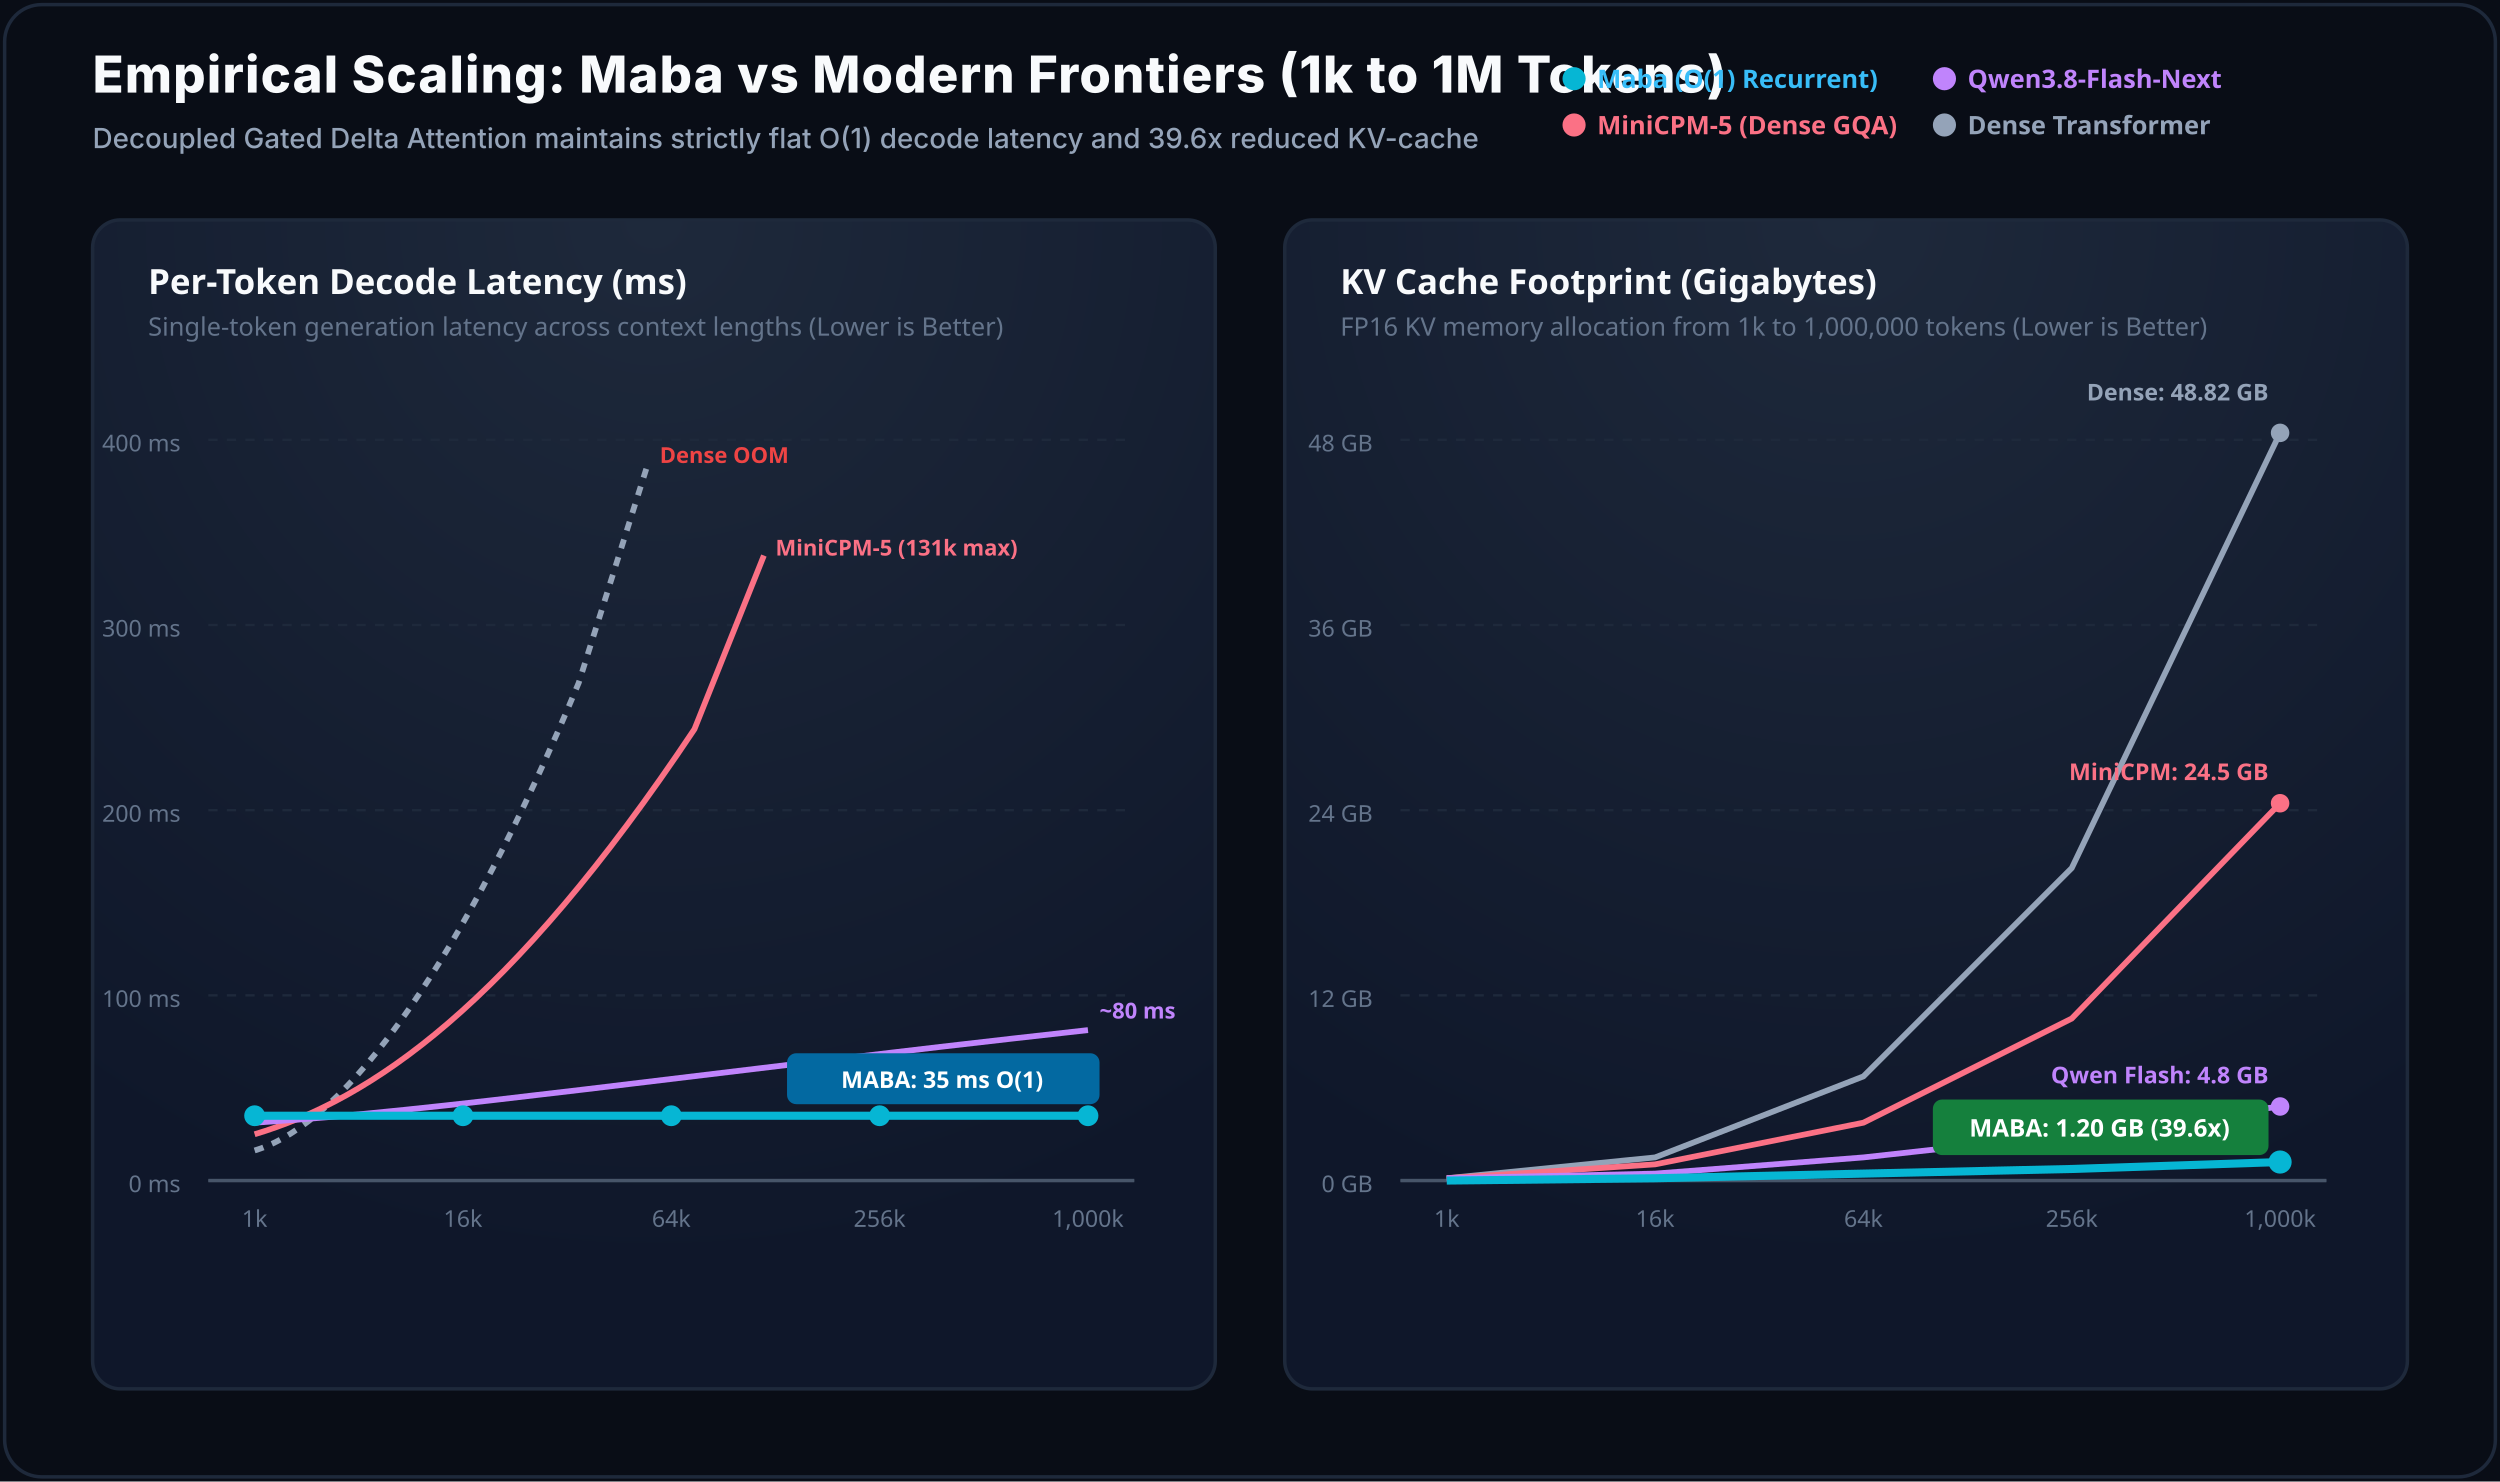
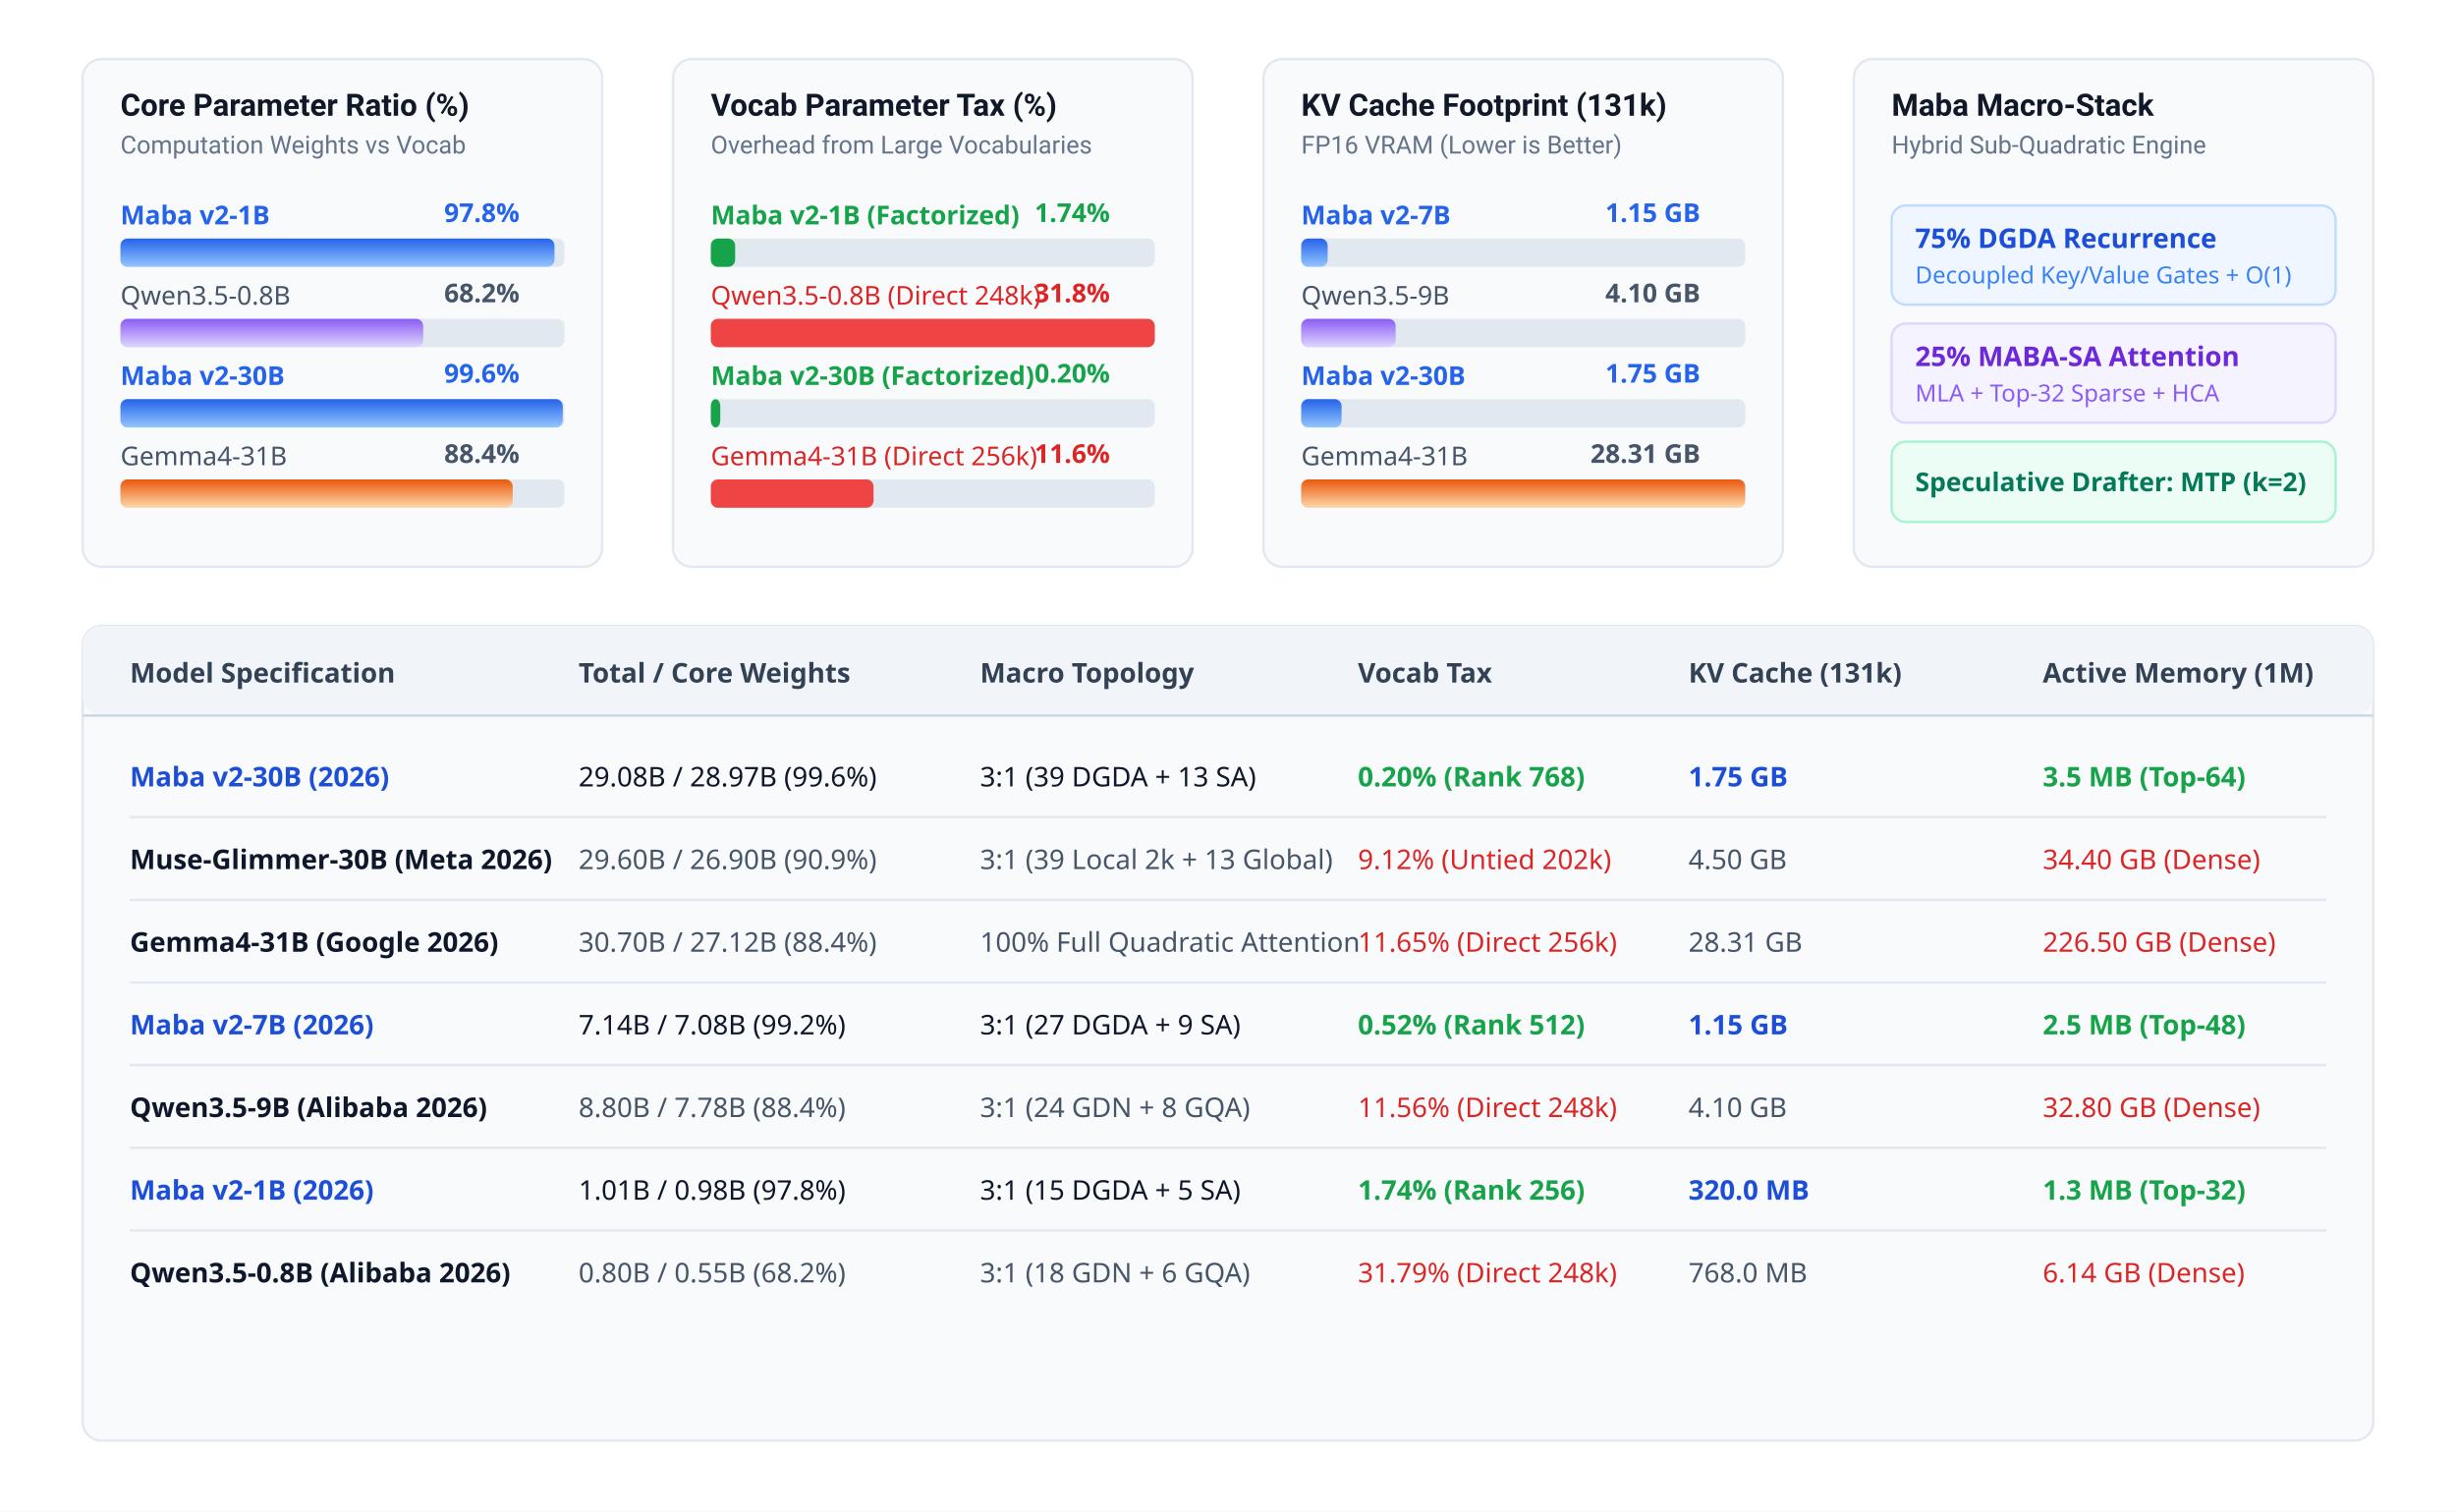
- <svg xmlns="http://www.w3.org/2000/svg" viewBox="0 0 1080 640" width="100%" height="640">
+ <svg xmlns="http://www.w3.org/2000/svg" viewBox="0 0 1040 640" width="100%" height="640">
  <defs>
-     <radialGradient id="panelBg" cx="50%" cy="0%" r="90%">
-       <stop offset="0%" stop-color="#1e293b" />
-       <stop offset="100%" stop-color="#0f172a" />
-     </radialGradient>
-     <linearGradient id="mabaLine" x1="0" y1="0" x2="1" y2="0">
+     <linearGradient id="mabaGrad" x1="0" y1="0" x2="0" y2="1">
      <stop offset="0%" stop-color="#2563eb" />
-       <stop offset="100%" stop-color="#06b6d4" />
+       <stop offset="100%" stop-color="#93c5fd" />
+     </linearGradient>
+     <linearGradient id="qwenGrad" x1="0" y1="0" x2="0" y2="1">
+       <stop offset="0%" stop-color="#8b5cf6" />
+       <stop offset="100%" stop-color="#ddd6fe" />
+     </linearGradient>
+     <linearGradient id="museGrad" x1="0" y1="0" x2="0" y2="1">
+       <stop offset="0%" stop-color="#0284c7" />
+       <stop offset="100%" stop-color="#bae6fd" />
+     </linearGradient>
+     <linearGradient id="gemmaGrad" x1="0" y1="0" x2="0" y2="1">
+       <stop offset="0%" stop-color="#ea580c" />
+       <stop offset="100%" stop-color="#fed7aa" />
+     </linearGradient>
+     <linearGradient id="otherGrad" x1="0" y1="0" x2="0" y2="1">
+       <stop offset="0%" stop-color="#64748b" />
+       <stop offset="100%" stop-color="#cbd5e1" />
    </linearGradient>
  </defs>
-   <rect width="1080" height="640" fill="#090d16" />
-   <rect width="1076" height="636" x="2" y="2" rx="16" fill="none" stroke="#1e293b" stroke-width="1.5" />
-   <g transform="translate(40, 40)">
-     <text x="0" y="0" font-family="-apple-system, BlinkMacSystemFont, 'Inter', 'Segoe UI', sans-serif" font-size="22" font-weight="800" fill="#f8fafc" letter-spacing="0.5">Empirical Scaling: Maba vs Modern Frontiers (1k to 1M Tokens)</text>
-     <text x="0" y="24" font-family="-apple-system, BlinkMacSystemFont, 'Inter', 'Segoe UI', sans-serif" font-size="12" font-weight="500" fill="#94a3b8">Decoupled Gated Delta Attention maintains strictly flat O(1) decode latency and 39.6x reduced KV-cache</text>
+   <rect width="1040" height="640" fill="#ffffff" />
+   <g transform="translate(35, 25)">
+     <rect width="220" height="215" rx="8" fill="#f8fafc" stroke="#e2e8f0" stroke-width="1" />
+     <text x="16" y="24" font-family="-apple-system, BlinkMacSystemFont, 'Segoe UI', Roboto, sans-serif" font-size="13" font-weight="700" fill="#111827">Core Parameter Ratio (%)</text>
+     <text x="16" y="40" font-family="-apple-system, BlinkMacSystemFont, 'Segoe UI', Roboto, sans-serif" font-size="10.5" fill="#64748b">Computation Weights vs Vocab</text>
+     <text x="16" y="70" font-family="sans-serif" font-size="11" font-weight="700" fill="#2563eb">Maba v2-1B</text>
+     <rect x="16" y="76" width="188" height="12" rx="3" fill="#e2e8f0" />
+     <rect x="16" y="76" width="183.8" height="12" rx="3" fill="url(#mabaGrad)" />
+     <text x="185" y="69" font-family="sans-serif" font-size="11" font-weight="700" fill="#2563eb" text-anchor="end">97.8%</text>
+     <text x="16" y="104" font-family="sans-serif" font-size="11" fill="#475569">Qwen3.5-0.8B</text>
+     <rect x="16" y="110" width="188" height="12" rx="3" fill="#e2e8f0" />
+     <rect x="16" y="110" width="128.2" height="12" rx="3" fill="url(#qwenGrad)" />
+     <text x="185" y="103" font-family="sans-serif" font-size="11" font-weight="600" fill="#475569" text-anchor="end">68.2%</text>
+     <text x="16" y="138" font-family="sans-serif" font-size="11" font-weight="700" fill="#2563eb">Maba v2-30B</text>
+     <rect x="16" y="144" width="188" height="12" rx="3" fill="#e2e8f0" />
+     <rect x="16" y="144" width="187.3" height="12" rx="3" fill="url(#mabaGrad)" />
+     <text x="185" y="137" font-family="sans-serif" font-size="11" font-weight="700" fill="#2563eb" text-anchor="end">99.6%</text>
+     <text x="16" y="172" font-family="sans-serif" font-size="11" fill="#475569">Gemma4-31B</text>
+     <rect x="16" y="178" width="188" height="12" rx="3" fill="#e2e8f0" />
+     <rect x="16" y="178" width="166.1" height="12" rx="3" fill="url(#gemmaGrad)" />
+     <text x="185" y="171" font-family="sans-serif" font-size="11" font-weight="600" fill="#475569" text-anchor="end">88.4%</text>
  </g>
-   <g transform="translate(680, 34)">
-     <circle cx="0" cy="0" r="5" fill="#06b6d4" />
-     <text x="10" y="4" font-family="sans-serif" font-size="11" font-weight="700" fill="#38bdf8">Maba (O(1) Recurrent)</text>
-     <circle cx="160" cy="0" r="5" fill="#c084fc" />
-     <text x="170" y="4" font-family="sans-serif" font-size="11" font-weight="600" fill="#c084fc">Qwen3.8-Flash-Next</text>
-     <circle cx="0" cy="20" r="5" fill="#fb7185" />
-     <text x="10" y="24" font-family="sans-serif" font-size="11" font-weight="600" fill="#fb7185">MiniCPM-5 (Dense GQA)</text>
-     <circle cx="160" cy="20" r="5" fill="#94a3b8" />
-     <text x="170" y="24" font-family="sans-serif" font-size="11" font-weight="600" fill="#94a3b8">Dense Transformer</text>
+   <g transform="translate(285, 25)">
+     <rect width="220" height="215" rx="8" fill="#f8fafc" stroke="#e2e8f0" stroke-width="1" />
+     <text x="16" y="24" font-family="-apple-system, BlinkMacSystemFont, 'Segoe UI', Roboto, sans-serif" font-size="13" font-weight="700" fill="#111827">Vocab Parameter Tax (%)</text>
+     <text x="16" y="40" font-family="-apple-system, BlinkMacSystemFont, 'Segoe UI', Roboto, sans-serif" font-size="10.5" fill="#64748b">Overhead from Large Vocabularies</text>
+     <text x="16" y="70" font-family="sans-serif" font-size="11" font-weight="700" fill="#16a34a">Maba v2-1B (Factorized)</text>
+     <rect x="16" y="76" width="188" height="12" rx="3" fill="#e2e8f0" />
+     <rect x="16" y="76" width="10.3" height="12" rx="3" fill="#16a34a" />
+     <text x="185" y="69" font-family="sans-serif" font-size="11" font-weight="700" fill="#16a34a" text-anchor="end">1.74%</text>
+     <text x="16" y="104" font-family="sans-serif" font-size="11" fill="#dc2626">Qwen3.5-0.8B (Direct 248k)</text>
+     <rect x="16" y="110" width="188" height="12" rx="3" fill="#e2e8f0" />
+     <rect x="16" y="110" width="188.0" height="12" rx="3" fill="#ef4444" />
+     <text x="185" y="103" font-family="sans-serif" font-size="11" font-weight="700" fill="#dc2626" text-anchor="end">31.8%</text>
+     <text x="16" y="138" font-family="sans-serif" font-size="11" font-weight="700" fill="#16a34a">Maba v2-30B (Factorized)</text>
+     <rect x="16" y="144" width="188" height="12" rx="3" fill="#e2e8f0" />
+     <rect x="16" y="144" width="4.0" height="12" rx="3" fill="#16a34a" />
+     <text x="185" y="137" font-family="sans-serif" font-size="11" font-weight="700" fill="#16a34a" text-anchor="end">0.20%</text>
+     <text x="16" y="172" font-family="sans-serif" font-size="11" fill="#dc2626">Gemma4-31B (Direct 256k)</text>
+     <rect x="16" y="178" width="188" height="12" rx="3" fill="#e2e8f0" />
+     <rect x="16" y="178" width="68.9" height="12" rx="3" fill="#ef4444" />
+     <text x="185" y="171" font-family="sans-serif" font-size="11" font-weight="600" fill="#dc2626" text-anchor="end">11.6%</text>
  </g>
-   <g transform="translate(40, 95)">
-     <rect width="485" height="505" rx="12" fill="url(#panelBg)" stroke="#1e293b" stroke-width="1.5" />
-     <text x="24" y="32" font-family="sans-serif" font-size="15" font-weight="800" fill="#f8fafc">Per-Token Decode Latency (ms)</text>
-     <text x="24" y="50" font-family="sans-serif" font-size="11" fill="#64748b">Single-token generation latency across context lengths (Lower is Better)</text>
-     <g transform="translate(50, 80)">
-       <text x="-12" y="340" font-family="sans-serif" font-size="10" fill="#64748b" text-anchor="end">0 ms</text>
-       <line x1="0" y1="335" x2="400" y2="335" stroke="#334155" stroke-width="1" />
-       <text x="-12" y="260" font-family="sans-serif" font-size="10" fill="#64748b" text-anchor="end">100 ms</text>
-       <line x1="0" y1="255" x2="400" y2="255" stroke="#1e293b" stroke-width="1" stroke-dasharray="4 4" />
-       <text x="-12" y="180" font-family="sans-serif" font-size="10" fill="#64748b" text-anchor="end">200 ms</text>
-       <line x1="0" y1="175" x2="400" y2="175" stroke="#1e293b" stroke-width="1" stroke-dasharray="4 4" />
-       <text x="-12" y="100" font-family="sans-serif" font-size="10" fill="#64748b" text-anchor="end">300 ms</text>
-       <line x1="0" y1="95" x2="400" y2="95" stroke="#1e293b" stroke-width="1" stroke-dasharray="4 4" />
-       <text x="-12" y="20" font-family="sans-serif" font-size="10" fill="#64748b" text-anchor="end">400 ms</text>
-       <line x1="0" y1="15" x2="400" y2="15" stroke="#1e293b" stroke-width="1" stroke-dasharray="4 4" />
-       <line x1="0" y1="335" x2="400" y2="335" stroke="#475569" stroke-width="1.5" />
-       <text x="20" y="355" font-family="sans-serif" font-size="10" fill="#64748b" text-anchor="middle">1k</text>
-       <text x="110" y="355" font-family="sans-serif" font-size="10" fill="#64748b" text-anchor="middle">16k</text>
-       <text x="200" y="355" font-family="sans-serif" font-size="10" fill="#64748b" text-anchor="middle">64k</text>
-       <text x="290" y="355" font-family="sans-serif" font-size="10" fill="#64748b" text-anchor="middle">256k</text>
-       <text x="380" y="355" font-family="sans-serif" font-size="10" fill="#64748b" text-anchor="middle">1,000k</text>
-       <path d="M 20,322 C 60,310 110,240 160,120 L 190,25" fill="none" stroke="#94a3b8" stroke-width="2.5" stroke-dasharray="4 4" />
-       <text x="195" y="25" font-family="sans-serif" font-size="9.5" font-weight="700" fill="#ef4444">Dense OOM</text>
-       <path d="M 20,315 C 70,300 130,260 210,140 L 240,65" fill="none" stroke="#fb7185" stroke-width="2.5" />
-       <text x="245" y="65" font-family="sans-serif" font-size="9.5" font-weight="700" fill="#fb7185">MiniCPM-5 (131k max)</text>
-       <path d="M 20,310 C 100,305 200,290 380,270" fill="none" stroke="#c084fc" stroke-width="2.5" />
-       <text x="385" y="265" font-family="sans-serif" font-size="9.5" font-weight="700" fill="#c084fc">~80 ms</text>
-       <path d="M 20,307 L 380,307" fill="none" stroke="#06b6d4" stroke-width="3.5" />
-       <circle cx="20" cy="307" r="4.5" fill="#06b6d4" />
-       <circle cx="110" cy="307" r="4.5" fill="#06b6d4" />
-       <circle cx="200" cy="307" r="4.5" fill="#06b6d4" />
-       <circle cx="290" cy="307" r="4.5" fill="#06b6d4" />
-       <circle cx="380" cy="307" r="4.5" fill="#06b6d4" />
-       <rect x="250" y="280" width="135" height="22" rx="4" fill="#0369a1" />
-       <text x="317" y="295" font-family="sans-serif" font-size="10" font-weight="800" fill="#ffffff" text-anchor="middle">MABA: 35 ms O(1)</text>
-     </g>
+   <g transform="translate(535, 25)">
+     <rect width="220" height="215" rx="8" fill="#f8fafc" stroke="#e2e8f0" stroke-width="1" />
+     <text x="16" y="24" font-family="-apple-system, BlinkMacSystemFont, 'Segoe UI', Roboto, sans-serif" font-size="13" font-weight="700" fill="#111827">KV Cache Footprint (131k)</text>
+     <text x="16" y="40" font-family="-apple-system, BlinkMacSystemFont, 'Segoe UI', Roboto, sans-serif" font-size="10.5" fill="#64748b">FP16 VRAM (Lower is Better)</text>
+     <text x="16" y="70" font-family="sans-serif" font-size="11" font-weight="700" fill="#2563eb">Maba v2-7B</text>
+     <rect x="16" y="76" width="188" height="12" rx="3" fill="#e2e8f0" />
+     <rect x="16" y="76" width="11.2" height="12" rx="3" fill="url(#mabaGrad)" />
+     <text x="185" y="69" font-family="sans-serif" font-size="11" font-weight="700" fill="#2563eb" text-anchor="end">1.15 GB</text>
+     <text x="16" y="104" font-family="sans-serif" font-size="11" fill="#475569">Qwen3.5-9B</text>
+     <rect x="16" y="110" width="188" height="12" rx="3" fill="#e2e8f0" />
+     <rect x="16" y="110" width="40.0" height="12" rx="3" fill="url(#qwenGrad)" />
+     <text x="185" y="103" font-family="sans-serif" font-size="11" font-weight="600" fill="#475569" text-anchor="end">4.10 GB</text>
+     <text x="16" y="138" font-family="sans-serif" font-size="11" font-weight="700" fill="#2563eb">Maba v2-30B</text>
+     <rect x="16" y="144" width="188" height="12" rx="3" fill="#e2e8f0" />
+     <rect x="16" y="144" width="17.1" height="12" rx="3" fill="url(#mabaGrad)" />
+     <text x="185" y="137" font-family="sans-serif" font-size="11" font-weight="700" fill="#2563eb" text-anchor="end">1.75 GB</text>
+     <text x="16" y="172" font-family="sans-serif" font-size="11" fill="#475569">Gemma4-31B</text>
+     <rect x="16" y="178" width="188" height="12" rx="3" fill="#e2e8f0" />
+     <rect x="16" y="178" width="188.0" height="12" rx="3" fill="url(#gemmaGrad)" />
+     <text x="185" y="171" font-family="sans-serif" font-size="11" font-weight="600" fill="#475569" text-anchor="end">28.31 GB</text>
  </g>
-   <g transform="translate(555, 95)">
-     <rect width="485" height="505" rx="12" fill="url(#panelBg)" stroke="#1e293b" stroke-width="1.5" />
-     <text x="24" y="32" font-family="sans-serif" font-size="15" font-weight="800" fill="#f8fafc">KV Cache Footprint (Gigabytes)</text>
-     <text x="24" y="50" font-family="sans-serif" font-size="11" fill="#64748b">FP16 KV memory allocation from 1k to 1,000,000 tokens (Lower is Better)</text>
-     <g transform="translate(50, 80)">
-       <text x="-12" y="340" font-family="sans-serif" font-size="10" fill="#64748b" text-anchor="end">0 GB</text>
-       <line x1="0" y1="335" x2="400" y2="335" stroke="#334155" stroke-width="1" />
-       <text x="-12" y="260" font-family="sans-serif" font-size="10" fill="#64748b" text-anchor="end">12 GB</text>
-       <line x1="0" y1="255" x2="400" y2="255" stroke="#1e293b" stroke-width="1" stroke-dasharray="4 4" />
-       <text x="-12" y="180" font-family="sans-serif" font-size="10" fill="#64748b" text-anchor="end">24 GB</text>
-       <line x1="0" y1="175" x2="400" y2="175" stroke="#1e293b" stroke-width="1" stroke-dasharray="4 4" />
-       <text x="-12" y="100" font-family="sans-serif" font-size="10" fill="#64748b" text-anchor="end">36 GB</text>
-       <line x1="0" y1="95" x2="400" y2="95" stroke="#1e293b" stroke-width="1" stroke-dasharray="4 4" />
-       <text x="-12" y="20" font-family="sans-serif" font-size="10" fill="#64748b" text-anchor="end">48 GB</text>
-       <line x1="0" y1="15" x2="400" y2="15" stroke="#1e293b" stroke-width="1" stroke-dasharray="4 4" />
-       <line x1="0" y1="335" x2="400" y2="335" stroke="#475569" stroke-width="1.5" />
-       <text x="20" y="355" font-family="sans-serif" font-size="10" fill="#64748b" text-anchor="middle">1k</text>
-       <text x="110" y="355" font-family="sans-serif" font-size="10" fill="#64748b" text-anchor="middle">16k</text>
-       <text x="200" y="355" font-family="sans-serif" font-size="10" fill="#64748b" text-anchor="middle">64k</text>
-       <text x="290" y="355" font-family="sans-serif" font-size="10" fill="#64748b" text-anchor="middle">256k</text>
-       <text x="380" y="355" font-family="sans-serif" font-size="10" fill="#64748b" text-anchor="middle">1,000k</text>
-       <path d="M 20,334 L 110,325 L 200,290 L 290,200 L 380,12" fill="none" stroke="#94a3b8" stroke-width="2.5" />
-       <circle cx="380" cy="12" r="4" fill="#94a3b8" />
-       <text x="375" y="-2" font-family="sans-serif" font-size="10" font-weight="700" fill="#94a3b8" text-anchor="end">Dense: 48.82 GB</text>
-       <path d="M 20,334 L 110,328 L 200,310 L 290,265 L 380,172" fill="none" stroke="#fb7185" stroke-width="2.5" />
-       <circle cx="380" cy="172" r="4" fill="#fb7185" />
-       <text x="375" y="162" font-family="sans-serif" font-size="10" font-weight="700" fill="#fb7185" text-anchor="end">MiniCPM: 24.5 GB</text>
-       <path d="M 20,334 L 110,332 L 200,325 L 290,315 L 380,303" fill="none" stroke="#c084fc" stroke-width="2.5" />
-       <circle cx="380" cy="303" r="4" fill="#c084fc" />
-       <text x="375" y="293" font-family="sans-serif" font-size="10" font-weight="700" fill="#c084fc" text-anchor="end">Qwen Flash: 4.8 GB</text>
-       <path d="M 20,335 L 110,334 L 200,332 L 290,330 L 380,327" fill="none" stroke="#06b6d4" stroke-width="3.5" />
-       <circle cx="380" cy="327" r="5" fill="#06b6d4" />
-       <rect x="230" y="300" width="145" height="24" rx="4" fill="#15803d" />
-       <text x="302" y="316" font-family="sans-serif" font-size="10.5" font-weight="800" fill="#ffffff" text-anchor="middle">MABA: 1.20 GB (39.6x)</text>
-     </g>
+   <g transform="translate(785, 25)">
+     <rect width="220" height="215" rx="8" fill="#f8fafc" stroke="#e2e8f0" stroke-width="1" />
+     <text x="16" y="24" font-family="-apple-system, BlinkMacSystemFont, 'Segoe UI', Roboto, sans-serif" font-size="13" font-weight="700" fill="#111827">Maba Macro-Stack</text>
+     <text x="16" y="40" font-family="-apple-system, BlinkMacSystemFont, 'Segoe UI', Roboto, sans-serif" font-size="10.5" fill="#64748b">Hybrid Sub-Quadratic Engine</text>
+     <rect x="16" y="62" width="188" height="42" rx="6" fill="#eff6ff" stroke="#bfdbfe" stroke-width="1" />
+     <text x="26" y="80" font-family="sans-serif" font-size="11.5" font-weight="700" fill="#1d4ed8">75% DGDA Recurrence</text>
+     <text x="26" y="95" font-family="sans-serif" font-size="10" fill="#3b82f6">Decoupled Key/Value Gates + O(1)</text>
+     <rect x="16" y="112" width="188" height="42" rx="6" fill="#f5f3ff" stroke="#ddd6fe" stroke-width="1" />
+     <text x="26" y="130" font-family="sans-serif" font-size="11.5" font-weight="700" fill="#6d28d9">25% MABA-SA Attention</text>
+     <text x="26" y="145" font-family="sans-serif" font-size="10" fill="#8b5cf6">MLA + Top-32 Sparse + HCA</text>
+     <rect x="16" y="162" width="188" height="34" rx="6" fill="#ecfdf5" stroke="#a7f3d0" stroke-width="1" />
+     <text x="26" y="183" font-family="sans-serif" font-size="11" font-weight="700" fill="#047857">Speculative Drafter: MTP (k=2)</text>
+   </g>
+   <g transform="translate(35, 265)">
+     <rect width="970" height="345" rx="8" fill="#f8fafc" stroke="#e2e8f0" stroke-width="1" />
+     <rect x="0" y="0" width="970" height="38" rx="8" fill="#f1f5f9" />
+     <text x="20" y="24" font-family="sans-serif" font-size="11.5" font-weight="700" fill="#334155">Model Specification</text>
+     <text x="210" y="24" font-family="sans-serif" font-size="11.5" font-weight="700" fill="#334155">Total / Core Weights</text>
+     <text x="380" y="24" font-family="sans-serif" font-size="11.5" font-weight="700" fill="#334155">Macro Topology</text>
+     <text x="540" y="24" font-family="sans-serif" font-size="11.5" font-weight="700" fill="#334155">Vocab Tax</text>
+     <text x="680" y="24" font-family="sans-serif" font-size="11.5" font-weight="700" fill="#334155">KV Cache (131k)</text>
+     <text x="830" y="24" font-family="sans-serif" font-size="11.5" font-weight="700" fill="#334155">Active Memory (1M)</text>
+     <line x1="0" y1="38" x2="970" y2="38" stroke="#cbd5e1" stroke-width="1" />
+     <text x="20" y="68" font-family="sans-serif" font-size="11.5" font-weight="700" fill="#1d4ed8">Maba v2-30B (2026)</text>
+     <text x="210" y="68" font-family="sans-serif" font-size="11.5" fill="#0f172a">29.08B / 28.97B (99.6%)</text>
+     <text x="380" y="68" font-family="sans-serif" font-size="11.5" fill="#0f172a">3:1 (39 DGDA + 13 SA)</text>
+     <text x="540" y="68" font-family="sans-serif" font-size="11.5" font-weight="600" fill="#16a34a">0.20% (Rank 768)</text>
+     <text x="680" y="68" font-family="sans-serif" font-size="11.5" font-weight="700" fill="#1d4ed8">1.75 GB</text>
+     <text x="830" y="68" font-family="sans-serif" font-size="11.5" font-weight="700" fill="#16a34a">3.5 MB (Top-64)</text>
+     <line x1="20" y1="81" x2="950" y2="81" stroke="#e2e8f0" stroke-width="1" />
+     <text x="20" y="103" font-family="sans-serif" font-size="11.5" font-weight="600" fill="#0f172a">Muse-Glimmer-30B (Meta 2026)</text>
+     <text x="210" y="103" font-family="sans-serif" font-size="11.5" fill="#475569">29.60B / 26.90B (90.9%)</text>
+     <text x="380" y="103" font-family="sans-serif" font-size="11.5" fill="#475569">3:1 (39 Local 2k + 13 Global)</text>
+     <text x="540" y="103" font-family="sans-serif" font-size="11.5" fill="#dc2626">9.12% (Untied 202k)</text>
+     <text x="680" y="103" font-family="sans-serif" font-size="11.5" fill="#475569">4.50 GB</text>
+     <text x="830" y="103" font-family="sans-serif" font-size="11.5" fill="#dc2626">34.40 GB (Dense)</text>
+     <line x1="20" y1="116" x2="950" y2="116" stroke="#e2e8f0" stroke-width="1" />
+     <text x="20" y="138" font-family="sans-serif" font-size="11.5" font-weight="600" fill="#0f172a">Gemma4-31B (Google 2026)</text>
+     <text x="210" y="138" font-family="sans-serif" font-size="11.5" fill="#475569">30.70B / 27.12B (88.4%)</text>
+     <text x="380" y="138" font-family="sans-serif" font-size="11.5" fill="#475569">100% Full Quadratic Attention</text>
+     <text x="540" y="138" font-family="sans-serif" font-size="11.5" fill="#dc2626">11.65% (Direct 256k)</text>
+     <text x="680" y="138" font-family="sans-serif" font-size="11.5" fill="#475569">28.31 GB</text>
+     <text x="830" y="138" font-family="sans-serif" font-size="11.5" fill="#dc2626">226.50 GB (Dense)</text>
+     <line x1="20" y1="151" x2="950" y2="151" stroke="#e2e8f0" stroke-width="1" />
+     <text x="20" y="173" font-family="sans-serif" font-size="11.5" font-weight="700" fill="#1d4ed8">Maba v2-7B (2026)</text>
+     <text x="210" y="173" font-family="sans-serif" font-size="11.5" fill="#0f172a">7.14B / 7.08B (99.2%)</text>
+     <text x="380" y="173" font-family="sans-serif" font-size="11.5" fill="#0f172a">3:1 (27 DGDA + 9 SA)</text>
+     <text x="540" y="173" font-family="sans-serif" font-size="11.5" font-weight="600" fill="#16a34a">0.52% (Rank 512)</text>
+     <text x="680" y="173" font-family="sans-serif" font-size="11.5" font-weight="700" fill="#1d4ed8">1.15 GB</text>
+     <text x="830" y="173" font-family="sans-serif" font-size="11.5" font-weight="700" fill="#16a34a">2.5 MB (Top-48)</text>
+     <line x1="20" y1="186" x2="950" y2="186" stroke="#e2e8f0" stroke-width="1" />
+     <text x="20" y="208" font-family="sans-serif" font-size="11.5" font-weight="600" fill="#0f172a">Qwen3.5-9B (Alibaba 2026)</text>
+     <text x="210" y="208" font-family="sans-serif" font-size="11.5" fill="#475569">8.80B / 7.78B (88.4%)</text>
+     <text x="380" y="208" font-family="sans-serif" font-size="11.5" fill="#475569">3:1 (24 GDN + 8 GQA)</text>
+     <text x="540" y="208" font-family="sans-serif" font-size="11.5" fill="#dc2626">11.56% (Direct 248k)</text>
+     <text x="680" y="208" font-family="sans-serif" font-size="11.5" fill="#475569">4.10 GB</text>
+     <text x="830" y="208" font-family="sans-serif" font-size="11.5" fill="#dc2626">32.80 GB (Dense)</text>
+     <line x1="20" y1="221" x2="950" y2="221" stroke="#e2e8f0" stroke-width="1" />
+     <text x="20" y="243" font-family="sans-serif" font-size="11.5" font-weight="700" fill="#1d4ed8">Maba v2-1B (2026)</text>
+     <text x="210" y="243" font-family="sans-serif" font-size="11.5" fill="#0f172a">1.01B / 0.98B (97.8%)</text>
+     <text x="380" y="243" font-family="sans-serif" font-size="11.5" fill="#0f172a">3:1 (15 DGDA + 5 SA)</text>
+     <text x="540" y="243" font-family="sans-serif" font-size="11.5" font-weight="600" fill="#16a34a">1.74% (Rank 256)</text>
+     <text x="680" y="243" font-family="sans-serif" font-size="11.5" font-weight="700" fill="#1d4ed8">320.0 MB</text>
+     <text x="830" y="243" font-family="sans-serif" font-size="11.5" font-weight="700" fill="#16a34a">1.3 MB (Top-32)</text>
+     <line x1="20" y1="256" x2="950" y2="256" stroke="#e2e8f0" stroke-width="1" />
+     <text x="20" y="278" font-family="sans-serif" font-size="11.5" font-weight="600" fill="#0f172a">Qwen3.5-0.8B (Alibaba 2026)</text>
+     <text x="210" y="278" font-family="sans-serif" font-size="11.5" fill="#475569">0.80B / 0.55B (68.2%)</text>
+     <text x="380" y="278" font-family="sans-serif" font-size="11.5" fill="#475569">3:1 (18 GDN + 6 GQA)</text>
+     <text x="540" y="278" font-family="sans-serif" font-size="11.5" fill="#dc2626">31.79% (Direct 248k)</text>
+     <text x="680" y="278" font-family="sans-serif" font-size="11.5" fill="#475569">768.0 MB</text>
+     <text x="830" y="278" font-family="sans-serif" font-size="11.5" fill="#dc2626">6.14 GB (Dense)</text>
  </g>
</svg>
